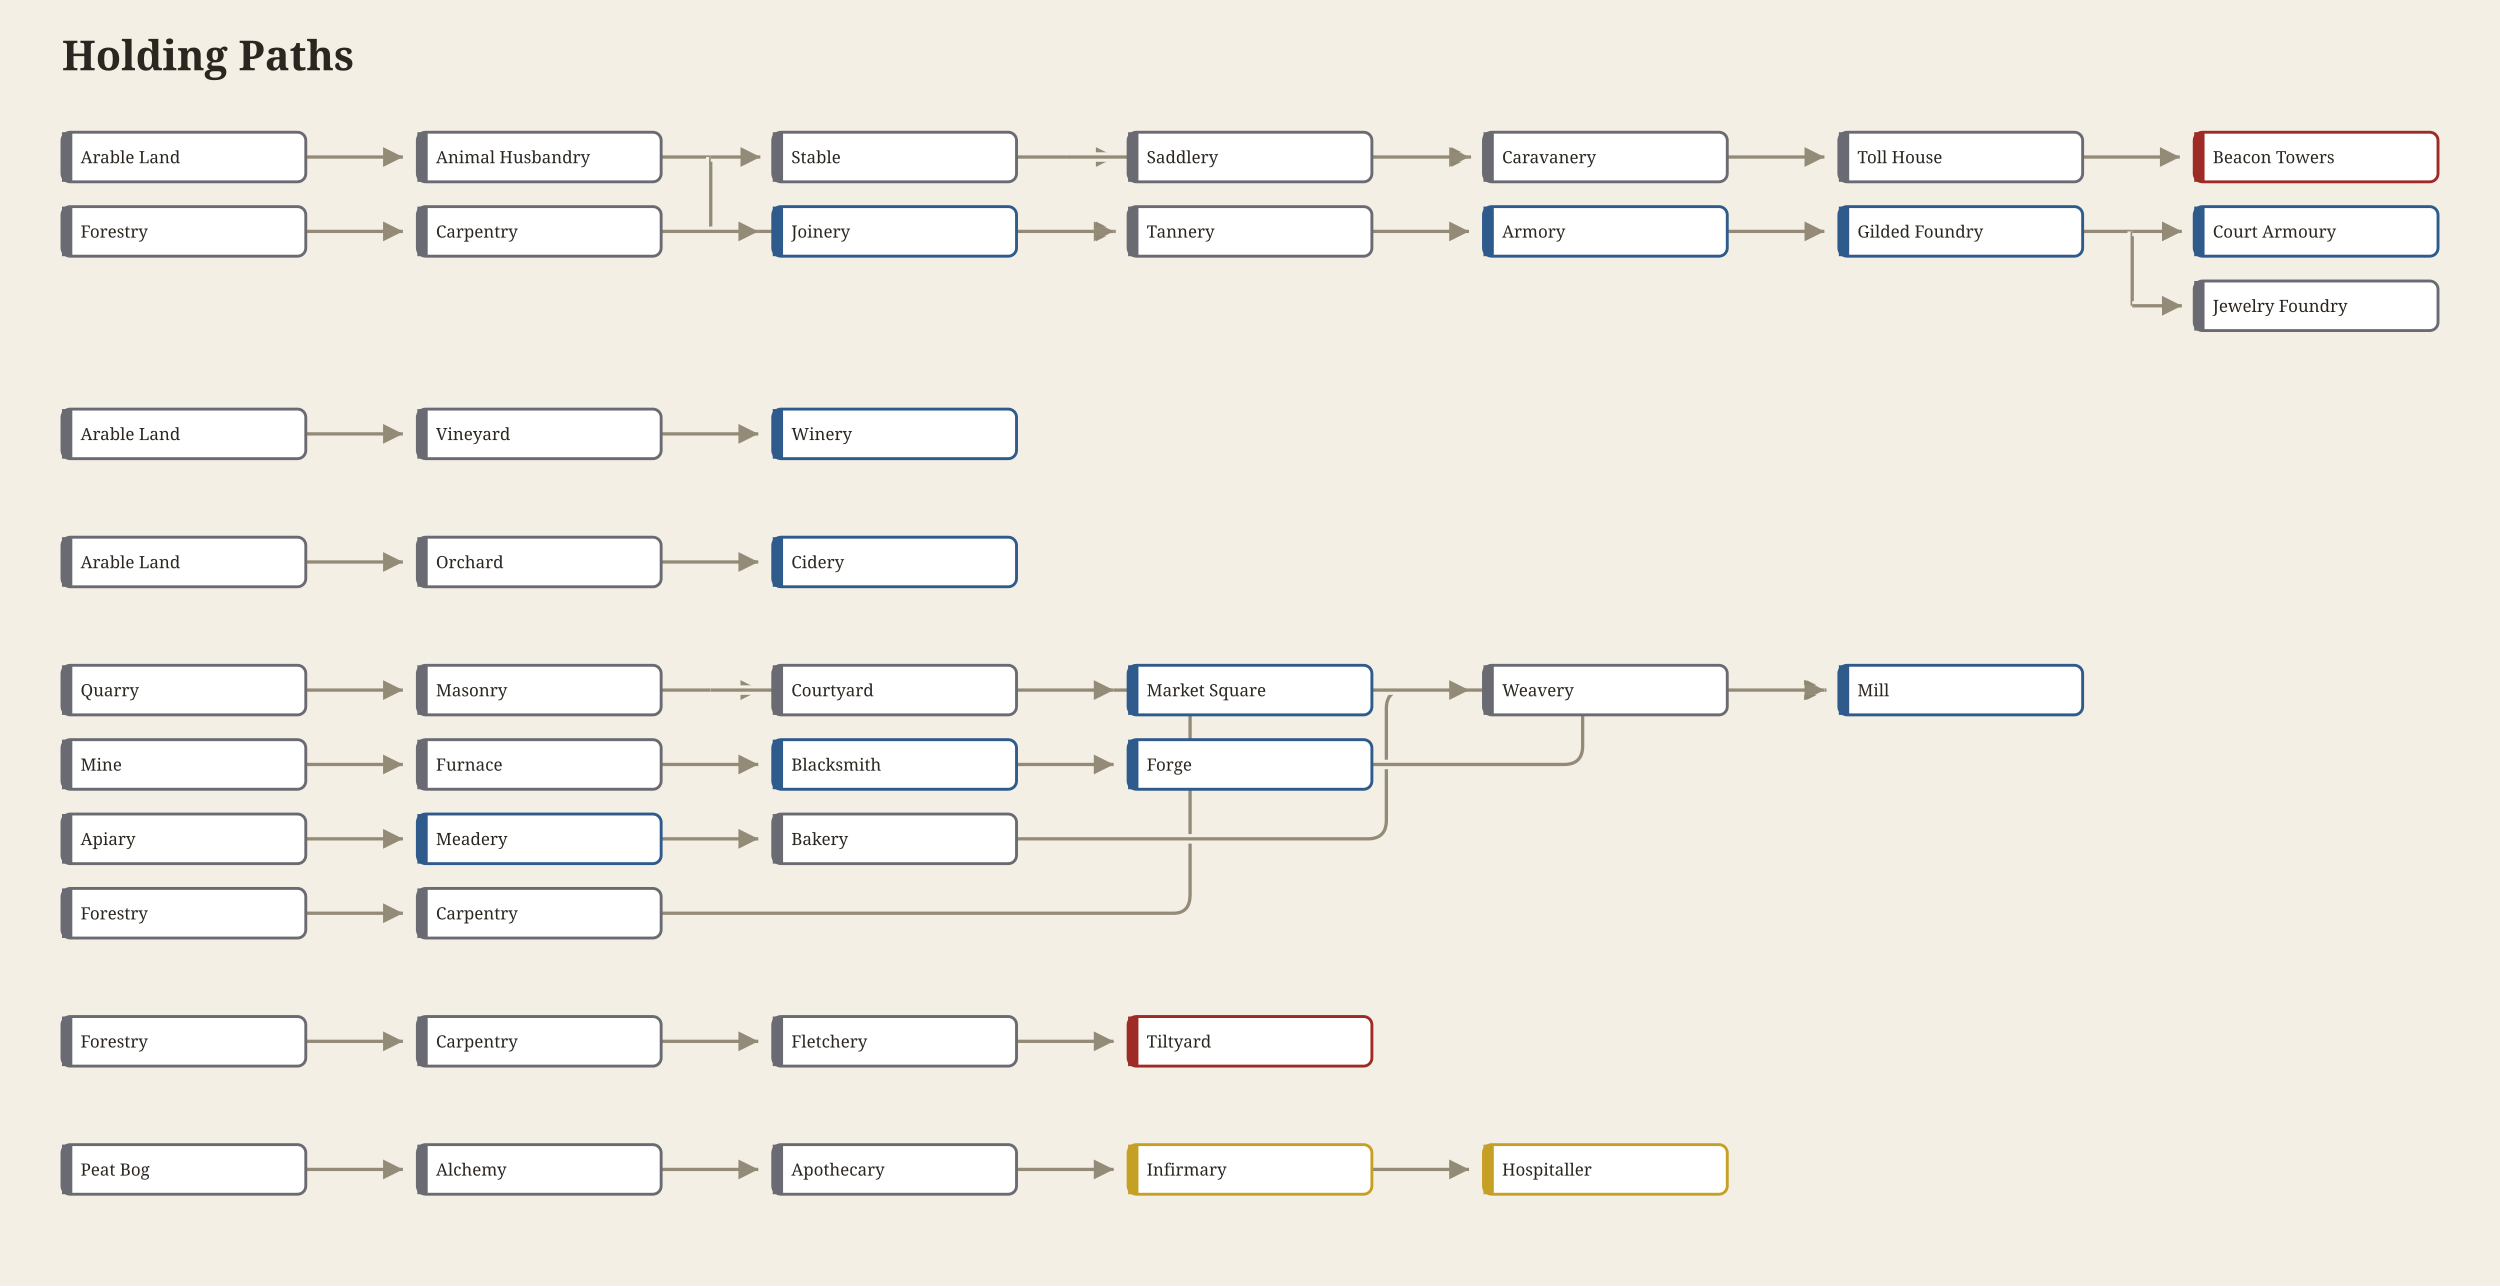
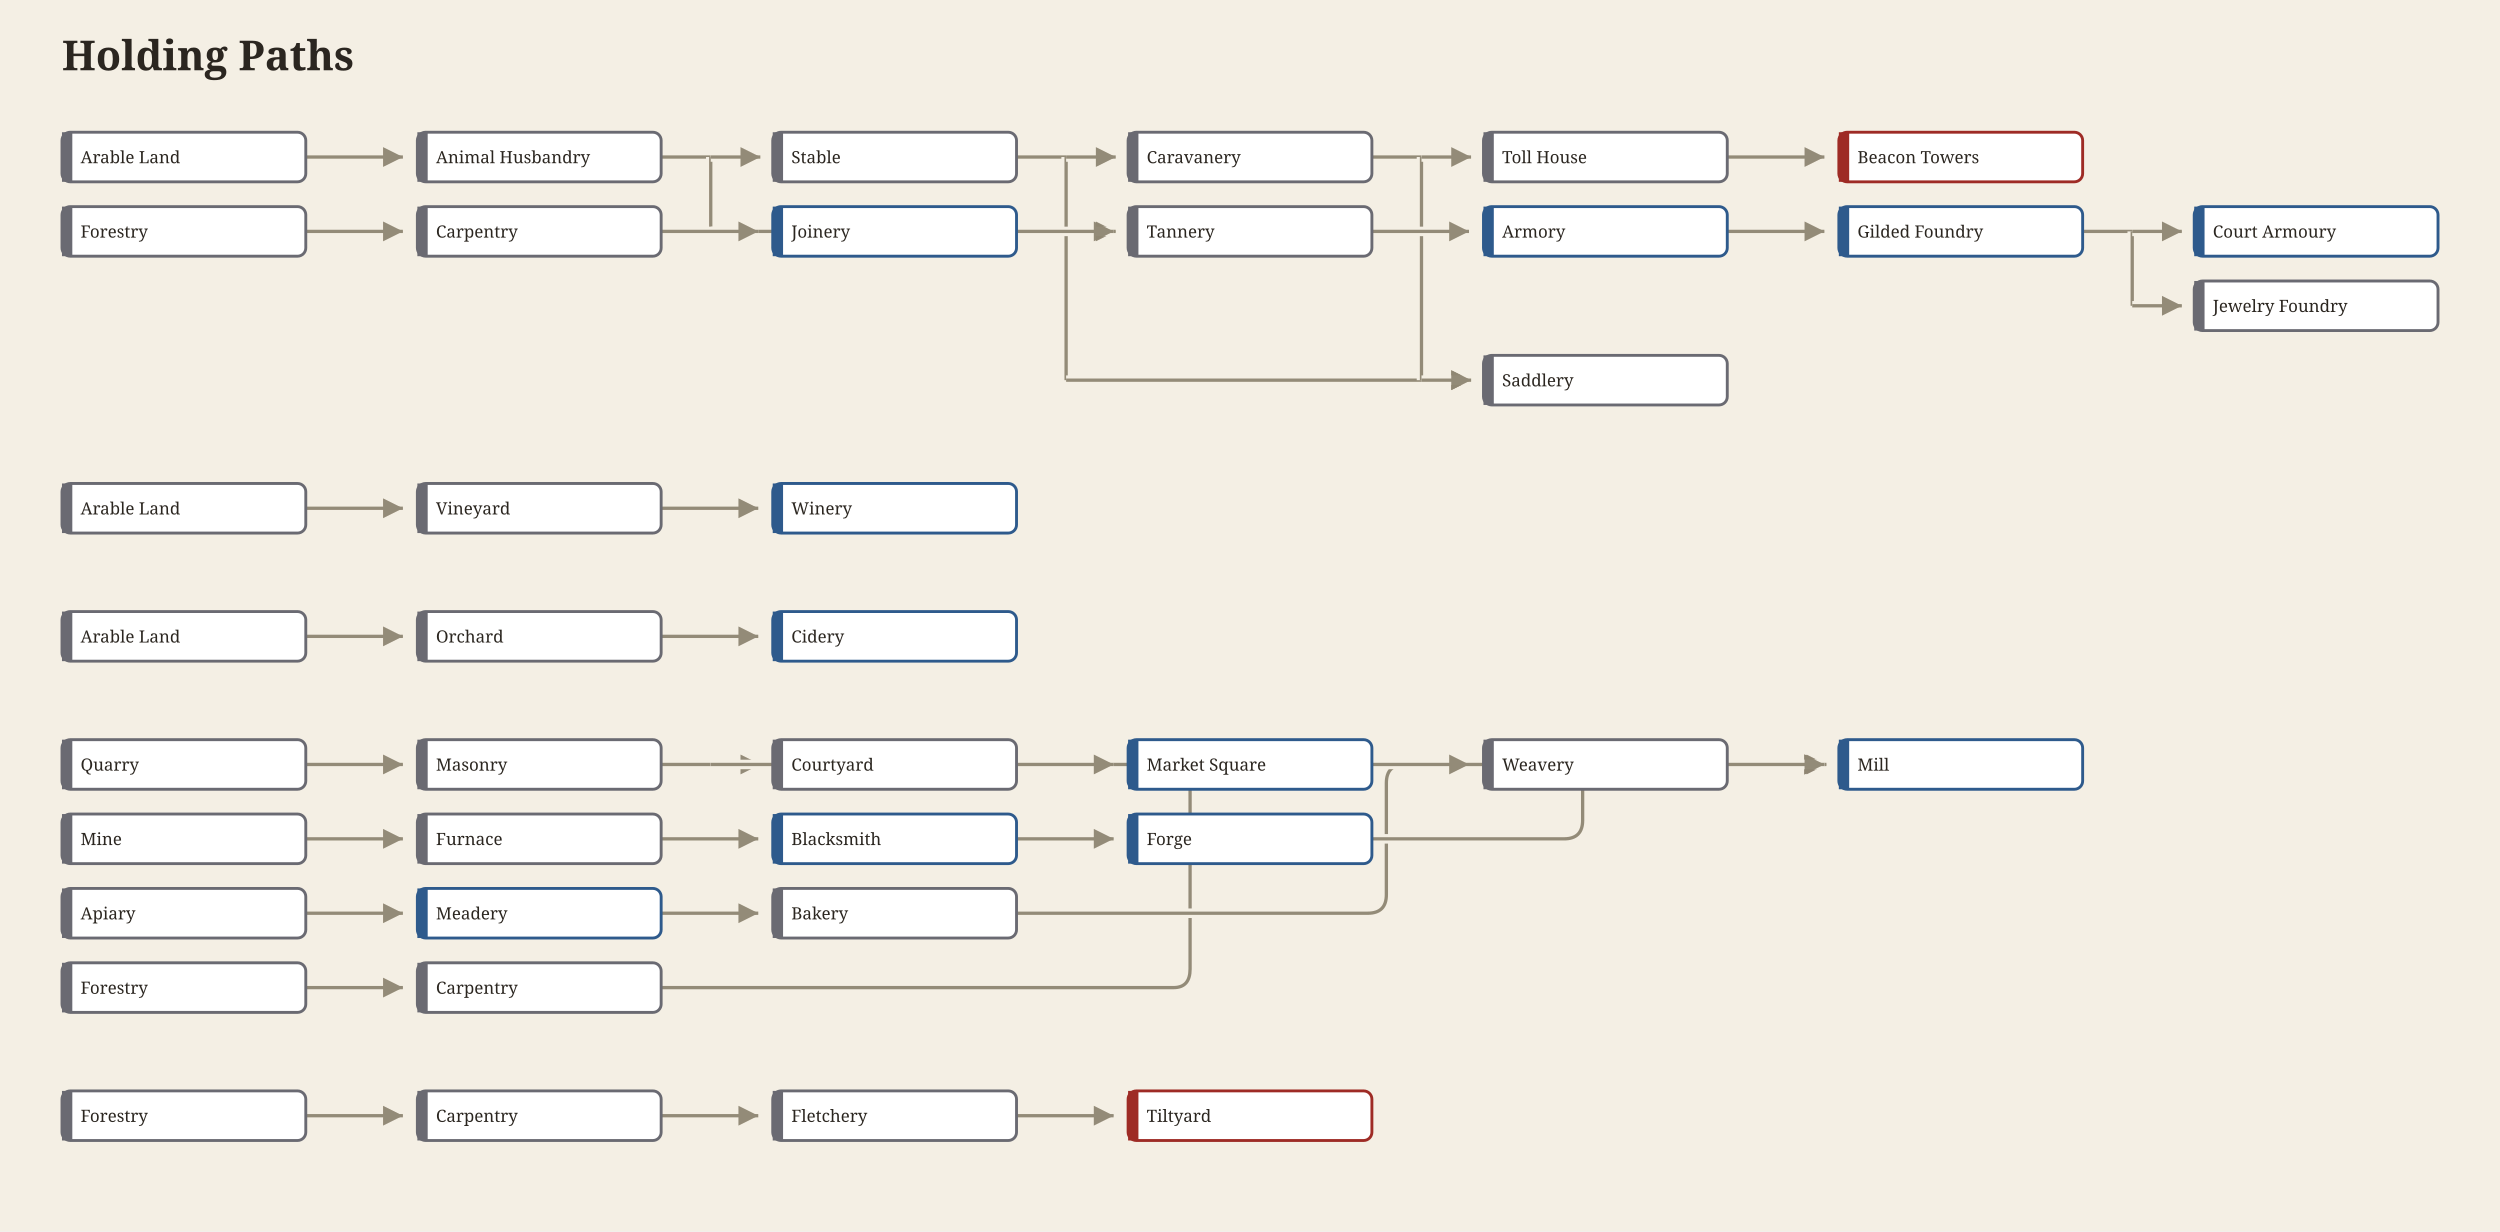
- <svg xmlns="http://www.w3.org/2000/svg" width="1210" height="622" viewBox="0 0 1210 622" font-family="Georgia, serif">
-   <rect width="1210" height="622" fill="#f4efe4" />
+ <svg xmlns="http://www.w3.org/2000/svg" width="1210" height="596" viewBox="0 0 1210 596" font-family="Georgia, serif">
+   <rect width="1210" height="596" fill="#f4efe4" />
  <defs>
    <marker id="arw-2E5A8C" markerWidth="7" markerHeight="7" refX="6" refY="3" orient="auto">
      <path d="M0,0 L6,3 L0,6 Z" fill="#2E5A8C" />
    </marker>
    <marker id="arw-9E2B25" markerWidth="7" markerHeight="7" refX="6" refY="3" orient="auto">
      <path d="M0,0 L6,3 L0,6 Z" fill="#9E2B25" />
    </marker>
    <marker id="arw-1c9c8c" markerWidth="7" markerHeight="7" refX="6" refY="3" orient="auto">
      <path d="M0,0 L6,3 L0,6 Z" fill="#1c9c8c" />
    </marker>
    <marker id="arw-C6A024" markerWidth="7" markerHeight="7" refX="6" refY="3" orient="auto">
      <path d="M0,0 L6,3 L0,6 Z" fill="#C6A024" />
    </marker>
    <marker id="arw-6A3D8F" markerWidth="7" markerHeight="7" refX="6" refY="3" orient="auto">
      <path d="M0,0 L6,3 L0,6 Z" fill="#6A3D8F" />
    </marker>
    <marker id="arw-CC6A1A" markerWidth="7" markerHeight="7" refX="6" refY="3" orient="auto">
      <path d="M0,0 L6,3 L0,6 Z" fill="#CC6A1A" />
    </marker>
    <marker id="arw-3a7d3a" markerWidth="7" markerHeight="7" refX="6" refY="3" orient="auto">
      <path d="M0,0 L6,3 L0,6 Z" fill="#3a7d3a" />
    </marker>
    <marker id="arw-b5347a" markerWidth="7" markerHeight="7" refX="6" refY="3" orient="auto">
      <path d="M0,0 L6,3 L0,6 Z" fill="#b5347a" />
    </marker>
    <marker id="arw-2b6f9e" markerWidth="7" markerHeight="7" refX="6" refY="3" orient="auto">
      <path d="M0,0 L6,3 L0,6 Z" fill="#2b6f9e" />
    </marker>
    <marker id="arw-8a6d1a" markerWidth="7" markerHeight="7" refX="6" refY="3" orient="auto">
      <path d="M0,0 L6,3 L0,6 Z" fill="#8a6d1a" />
    </marker>
    <marker id="arw-5f5647" markerWidth="7" markerHeight="7" refX="6" refY="3" orient="auto">
      <path d="M0,0 L6,3 L0,6 Z" fill="#5f5647" />
    </marker>
    <marker id="arw-7a2ea0" markerWidth="7" markerHeight="7" refX="6" refY="3" orient="auto">
      <path d="M0,0 L6,3 L0,6 Z" fill="#7a2ea0" />
    </marker>
    <marker id="arw-0f8a7e" markerWidth="7" markerHeight="7" refX="6" refY="3" orient="auto">
      <path d="M0,0 L6,3 L0,6 Z" fill="#0f8a7e" />
    </marker>
    <marker id="arw-a83232" markerWidth="7" markerHeight="7" refX="6" refY="3" orient="auto">
      <path d="M0,0 L6,3 L0,6 Z" fill="#a83232" />
    </marker>
    <marker id="arw-8f8672" markerWidth="7" markerHeight="7" refX="6" refY="3" orient="auto">
      <path d="M0,0 L6,3 L0,6 Z" fill="#8f8672" />
    </marker>
  </defs>
  <text x="30" y="34" font-size="20" font-weight="bold" fill="#2b2620">Holding Paths</text>
  <path d="M148,76 L195,76" fill="none" stroke="#f4efe4" stroke-width="4.6" opacity="1" />
  <path d="M148,76 L195,76" fill="none" stroke="#8f8672" stroke-width="1.6" opacity="0.95" marker-end="url(#arw-8f8672)" />
  <path d="M148,112 L195,112" fill="none" stroke="#f4efe4" stroke-width="4.6" opacity="1" />
  <path d="M148,112 L195,112" fill="none" stroke="#8f8672" stroke-width="1.6" opacity="0.95" marker-end="url(#arw-8f8672)" />
  <path d="M320,76 L344,76" fill="none" stroke="#f4efe4" stroke-width="4.6" opacity="1" />
  <path d="M320,76 L344,76" fill="none" stroke="#8f8672" stroke-width="1.6" opacity="0.95" />
  <path d="M344,76 L344,112" fill="none" stroke="#f4efe4" stroke-width="4.6" opacity="1" />
  <path d="M344,76 L344,112" fill="none" stroke="#8f8672" stroke-width="1.6" opacity="0.95" />
  <path d="M344,112 L540,112" fill="none" stroke="#f4efe4" stroke-width="4.6" opacity="1" />
  <path d="M344,112 L540,112" fill="none" stroke="#8f8672" stroke-width="1.6" opacity="0.95" marker-end="url(#arw-8f8672)" />
  <path d="M344,76 L368,76" fill="none" stroke="#f4efe4" stroke-width="4.6" opacity="1" />
  <path d="M344,76 L368,76" fill="none" stroke="#8f8672" stroke-width="1.6" opacity="0.95" marker-end="url(#arw-8f8672)" />
  <path d="M320,112 L367,112" fill="none" stroke="#f4efe4" stroke-width="4.6" opacity="1" />
  <path d="M320,112 L367,112" fill="none" stroke="#8f8672" stroke-width="1.6" opacity="0.95" marker-end="url(#arw-8f8672)" />
  <path d="M492,76 L516,76" fill="none" stroke="#f4efe4" stroke-width="4.6" opacity="1" />
  <path d="M492,76 L516,76" fill="none" stroke="#8f8672" stroke-width="1.6" opacity="0.95" />
+   <path d="M516,76 L516,184" fill="none" stroke="#f4efe4" stroke-width="4.6" opacity="1" />
+   <path d="M516,76 L516,184" fill="none" stroke="#8f8672" stroke-width="1.6" opacity="0.95" />
+   <path d="M516,184 L712,184" fill="none" stroke="#f4efe4" stroke-width="4.6" opacity="1" />
+   <path d="M516,184 L712,184" fill="none" stroke="#8f8672" stroke-width="1.6" opacity="0.95" marker-end="url(#arw-8f8672)" />
  <path d="M516,76 L540,76" fill="none" stroke="#f4efe4" stroke-width="4.6" opacity="1" />
  <path d="M516,76 L540,76" fill="none" stroke="#8f8672" stroke-width="1.6" opacity="0.95" marker-end="url(#arw-8f8672)" />
-   <path d="M516,76 L712,76" fill="none" stroke="#f4efe4" stroke-width="4.6" opacity="1" />
-   <path d="M516,76 L712,76" fill="none" stroke="#8f8672" stroke-width="1.6" opacity="0.95" marker-end="url(#arw-8f8672)" />
  <path d="M492,112 L539,112" fill="none" stroke="#f4efe4" stroke-width="4.6" opacity="1" />
  <path d="M492,112 L539,112" fill="none" stroke="#8f8672" stroke-width="1.6" opacity="0.95" marker-end="url(#arw-8f8672)" />
-   <path d="M664,76 L711,76" fill="none" stroke="#f4efe4" stroke-width="4.6" opacity="1" />
-   <path d="M664,76 L711,76" fill="none" stroke="#8f8672" stroke-width="1.6" opacity="0.95" marker-end="url(#arw-8f8672)" />
+   <path d="M664,76 L688,76" fill="none" stroke="#f4efe4" stroke-width="4.6" opacity="1" />
+   <path d="M664,76 L688,76" fill="none" stroke="#8f8672" stroke-width="1.6" opacity="0.95" />
+   <path d="M688,76 L688,184" fill="none" stroke="#f4efe4" stroke-width="4.6" opacity="1" />
+   <path d="M688,76 L688,184" fill="none" stroke="#8f8672" stroke-width="1.6" opacity="0.95" />
+   <path d="M688,184 L712,184" fill="none" stroke="#f4efe4" stroke-width="4.6" opacity="1" />
+   <path d="M688,184 L712,184" fill="none" stroke="#8f8672" stroke-width="1.6" opacity="0.95" marker-end="url(#arw-8f8672)" />
+   <path d="M688,76 L712,76" fill="none" stroke="#f4efe4" stroke-width="4.6" opacity="1" />
+   <path d="M688,76 L712,76" fill="none" stroke="#8f8672" stroke-width="1.6" opacity="0.95" marker-end="url(#arw-8f8672)" />
  <path d="M664,112 L711,112" fill="none" stroke="#f4efe4" stroke-width="4.6" opacity="1" />
  <path d="M664,112 L711,112" fill="none" stroke="#8f8672" stroke-width="1.6" opacity="0.95" marker-end="url(#arw-8f8672)" />
  <path d="M836,76 L883,76" fill="none" stroke="#f4efe4" stroke-width="4.6" opacity="1" />
  <path d="M836,76 L883,76" fill="none" stroke="#8f8672" stroke-width="1.6" opacity="0.95" marker-end="url(#arw-8f8672)" />
  <path d="M836,112 L883,112" fill="none" stroke="#f4efe4" stroke-width="4.6" opacity="1" />
  <path d="M836,112 L883,112" fill="none" stroke="#8f8672" stroke-width="1.6" opacity="0.95" marker-end="url(#arw-8f8672)" />
-   <path d="M1008,76 L1055,76" fill="none" stroke="#f4efe4" stroke-width="4.6" opacity="1" />
-   <path d="M1008,76 L1055,76" fill="none" stroke="#8f8672" stroke-width="1.6" opacity="0.95" marker-end="url(#arw-8f8672)" />
  <path d="M1008,112 L1032,112" fill="none" stroke="#f4efe4" stroke-width="4.6" opacity="1" />
  <path d="M1008,112 L1032,112" fill="none" stroke="#8f8672" stroke-width="1.6" opacity="0.95" />
  <path d="M1032,112 L1032,148" fill="none" stroke="#f4efe4" stroke-width="4.6" opacity="1" />
  <path d="M1032,112 L1032,148" fill="none" stroke="#8f8672" stroke-width="1.6" opacity="0.95" />
  <path d="M1032,148 L1056,148" fill="none" stroke="#f4efe4" stroke-width="4.6" opacity="1" />
  <path d="M1032,148 L1056,148" fill="none" stroke="#8f8672" stroke-width="1.6" opacity="0.95" marker-end="url(#arw-8f8672)" />
  <path d="M1032,112 L1056,112" fill="none" stroke="#f4efe4" stroke-width="4.6" opacity="1" />
  <path d="M1032,112 L1056,112" fill="none" stroke="#8f8672" stroke-width="1.6" opacity="0.95" marker-end="url(#arw-8f8672)" />
  <rect x="30" y="64" width="118" height="24" rx="4" fill="#ffffff" stroke="#6a6a72" stroke-width="1.4" />
  <rect x="30" y="64" width="5" height="24" fill="#6a6a72" />
  <text x="39" y="79" font-size="8.2" fill="#2b2620">Arable Land</text>
  <rect x="30" y="100" width="118" height="24" rx="4" fill="#ffffff" stroke="#6a6a72" stroke-width="1.4" />
  <rect x="30" y="100" width="5" height="24" fill="#6a6a72" />
  <text x="39" y="115" font-size="8.2" fill="#2b2620">Forestry</text>
  <rect x="202" y="64" width="118" height="24" rx="4" fill="#ffffff" stroke="#6a6a72" stroke-width="1.4" />
  <rect x="202" y="64" width="5" height="24" fill="#6a6a72" />
  <text x="211" y="79" font-size="8.2" fill="#2b2620">Animal Husbandry</text>
  <rect x="202" y="100" width="118" height="24" rx="4" fill="#ffffff" stroke="#6a6a72" stroke-width="1.4" />
  <rect x="202" y="100" width="5" height="24" fill="#6a6a72" />
  <text x="211" y="115" font-size="8.2" fill="#2b2620">Carpentry</text>
  <rect x="374" y="64" width="118" height="24" rx="4" fill="#ffffff" stroke="#6a6a72" stroke-width="1.4" />
  <rect x="374" y="64" width="5" height="24" fill="#6a6a72" />
  <text x="383" y="79" font-size="8.2" fill="#2b2620">Stable</text>
  <rect x="374" y="100" width="118" height="24" rx="4" fill="#ffffff" stroke="#2E5A8C" stroke-width="1.4" />
  <rect x="374" y="100" width="5" height="24" fill="#2E5A8C" />
  <text x="383" y="115" font-size="8.2" fill="#2b2620">Joinery</text>
  <rect x="546" y="64" width="118" height="24" rx="4" fill="#ffffff" stroke="#6a6a72" stroke-width="1.4" />
  <rect x="546" y="64" width="5" height="24" fill="#6a6a72" />
-   <text x="555" y="79" font-size="8.2" fill="#2b2620">Saddlery</text>
+   <text x="555" y="79" font-size="8.2" fill="#2b2620">Caravanery</text>
  <rect x="546" y="100" width="118" height="24" rx="4" fill="#ffffff" stroke="#6a6a72" stroke-width="1.4" />
  <rect x="546" y="100" width="5" height="24" fill="#6a6a72" />
  <text x="555" y="115" font-size="8.2" fill="#2b2620">Tannery</text>
  <rect x="718" y="64" width="118" height="24" rx="4" fill="#ffffff" stroke="#6a6a72" stroke-width="1.4" />
  <rect x="718" y="64" width="5" height="24" fill="#6a6a72" />
-   <text x="727" y="79" font-size="8.2" fill="#2b2620">Caravanery</text>
+   <text x="727" y="79" font-size="8.2" fill="#2b2620">Toll House</text>
  <rect x="718" y="100" width="118" height="24" rx="4" fill="#ffffff" stroke="#2E5A8C" stroke-width="1.4" />
  <rect x="718" y="100" width="5" height="24" fill="#2E5A8C" />
  <text x="727" y="115" font-size="8.2" fill="#2b2620">Armory</text>
-   <rect x="890" y="64" width="118" height="24" rx="4" fill="#ffffff" stroke="#6a6a72" stroke-width="1.4" />
-   <rect x="890" y="64" width="5" height="24" fill="#6a6a72" />
-   <text x="899" y="79" font-size="8.2" fill="#2b2620">Toll House</text>
+   <rect x="718" y="172" width="118" height="24" rx="4" fill="#ffffff" stroke="#6a6a72" stroke-width="1.4" />
+   <rect x="718" y="172" width="5" height="24" fill="#6a6a72" />
+   <text x="727" y="187" font-size="8.2" fill="#2b2620">Saddlery</text>
+   <rect x="890" y="64" width="118" height="24" rx="4" fill="#ffffff" stroke="#9E2B25" stroke-width="1.4" />
+   <rect x="890" y="64" width="5" height="24" fill="#9E2B25" />
+   <text x="899" y="79" font-size="8.2" fill="#2b2620">Beacon Towers</text>
  <rect x="890" y="100" width="118" height="24" rx="4" fill="#ffffff" stroke="#2E5A8C" stroke-width="1.4" />
  <rect x="890" y="100" width="5" height="24" fill="#2E5A8C" />
  <text x="899" y="115" font-size="8.2" fill="#2b2620">Gilded Foundry</text>
-   <rect x="1062" y="64" width="118" height="24" rx="4" fill="#ffffff" stroke="#9E2B25" stroke-width="1.4" />
-   <rect x="1062" y="64" width="5" height="24" fill="#9E2B25" />
-   <text x="1071" y="79" font-size="8.2" fill="#2b2620">Beacon Towers</text>
  <rect x="1062" y="100" width="118" height="24" rx="4" fill="#ffffff" stroke="#2E5A8C" stroke-width="1.4" />
  <rect x="1062" y="100" width="5" height="24" fill="#2E5A8C" />
  <text x="1071" y="115" font-size="8.2" fill="#2b2620">Court Armoury</text>
  <rect x="1062" y="136" width="118" height="24" rx="4" fill="#ffffff" stroke="#6a6a72" stroke-width="1.4" />
  <rect x="1062" y="136" width="5" height="24" fill="#6a6a72" />
  <text x="1071" y="151" font-size="8.2" fill="#2b2620">Jewelry Foundry</text>
-   <path d="M148,210 L195,210" fill="none" stroke="#f4efe4" stroke-width="4.6" opacity="1" />
-   <path d="M148,210 L195,210" fill="none" stroke="#8f8672" stroke-width="1.6" opacity="0.95" marker-end="url(#arw-8f8672)" />
-   <path d="M320,210 L367,210" fill="none" stroke="#f4efe4" stroke-width="4.6" opacity="1" />
-   <path d="M320,210 L367,210" fill="none" stroke="#8f8672" stroke-width="1.6" opacity="0.95" marker-end="url(#arw-8f8672)" />
-   <rect x="30" y="198" width="118" height="24" rx="4" fill="#ffffff" stroke="#6a6a72" stroke-width="1.4" />
-   <rect x="30" y="198" width="5" height="24" fill="#6a6a72" />
-   <text x="39" y="213" font-size="8.2" fill="#2b2620">Arable Land</text>
-   <rect x="202" y="198" width="118" height="24" rx="4" fill="#ffffff" stroke="#6a6a72" stroke-width="1.4" />
-   <rect x="202" y="198" width="5" height="24" fill="#6a6a72" />
-   <text x="211" y="213" font-size="8.2" fill="#2b2620">Vineyard</text>
-   <rect x="374" y="198" width="118" height="24" rx="4" fill="#ffffff" stroke="#2E5A8C" stroke-width="1.4" />
-   <rect x="374" y="198" width="5" height="24" fill="#2E5A8C" />
-   <text x="383" y="213" font-size="8.2" fill="#2b2620">Winery</text>
-   <path d="M148,272 L195,272" fill="none" stroke="#f4efe4" stroke-width="4.6" opacity="1" />
-   <path d="M148,272 L195,272" fill="none" stroke="#8f8672" stroke-width="1.6" opacity="0.95" marker-end="url(#arw-8f8672)" />
-   <path d="M320,272 L367,272" fill="none" stroke="#f4efe4" stroke-width="4.6" opacity="1" />
-   <path d="M320,272 L367,272" fill="none" stroke="#8f8672" stroke-width="1.6" opacity="0.95" marker-end="url(#arw-8f8672)" />
-   <rect x="30" y="260" width="118" height="24" rx="4" fill="#ffffff" stroke="#6a6a72" stroke-width="1.4" />
-   <rect x="30" y="260" width="5" height="24" fill="#6a6a72" />
-   <text x="39" y="275" font-size="8.2" fill="#2b2620">Arable Land</text>
-   <rect x="202" y="260" width="118" height="24" rx="4" fill="#ffffff" stroke="#6a6a72" stroke-width="1.4" />
-   <rect x="202" y="260" width="5" height="24" fill="#6a6a72" />
-   <text x="211" y="275" font-size="8.2" fill="#2b2620">Orchard</text>
-   <rect x="374" y="260" width="118" height="24" rx="4" fill="#ffffff" stroke="#2E5A8C" stroke-width="1.4" />
-   <rect x="374" y="260" width="5" height="24" fill="#2E5A8C" />
-   <text x="383" y="275" font-size="8.2" fill="#2b2620">Cidery</text>
-   <path d="M148,334 L195,334" fill="none" stroke="#f4efe4" stroke-width="4.6" opacity="1" />
-   <path d="M148,334 L195,334" fill="none" stroke="#8f8672" stroke-width="1.6" opacity="0.95" marker-end="url(#arw-8f8672)" />
+   <path d="M148,246 L195,246" fill="none" stroke="#f4efe4" stroke-width="4.6" opacity="1" />
+   <path d="M148,246 L195,246" fill="none" stroke="#8f8672" stroke-width="1.6" opacity="0.95" marker-end="url(#arw-8f8672)" />
+   <path d="M320,246 L367,246" fill="none" stroke="#f4efe4" stroke-width="4.6" opacity="1" />
+   <path d="M320,246 L367,246" fill="none" stroke="#8f8672" stroke-width="1.6" opacity="0.95" marker-end="url(#arw-8f8672)" />
+   <rect x="30" y="234" width="118" height="24" rx="4" fill="#ffffff" stroke="#6a6a72" stroke-width="1.4" />
+   <rect x="30" y="234" width="5" height="24" fill="#6a6a72" />
+   <text x="39" y="249" font-size="8.2" fill="#2b2620">Arable Land</text>
+   <rect x="202" y="234" width="118" height="24" rx="4" fill="#ffffff" stroke="#6a6a72" stroke-width="1.4" />
+   <rect x="202" y="234" width="5" height="24" fill="#6a6a72" />
+   <text x="211" y="249" font-size="8.2" fill="#2b2620">Vineyard</text>
+   <rect x="374" y="234" width="118" height="24" rx="4" fill="#ffffff" stroke="#2E5A8C" stroke-width="1.4" />
+   <rect x="374" y="234" width="5" height="24" fill="#2E5A8C" />
+   <text x="383" y="249" font-size="8.2" fill="#2b2620">Winery</text>
+   <path d="M148,308 L195,308" fill="none" stroke="#f4efe4" stroke-width="4.6" opacity="1" />
+   <path d="M148,308 L195,308" fill="none" stroke="#8f8672" stroke-width="1.6" opacity="0.95" marker-end="url(#arw-8f8672)" />
+   <path d="M320,308 L367,308" fill="none" stroke="#f4efe4" stroke-width="4.6" opacity="1" />
+   <path d="M320,308 L367,308" fill="none" stroke="#8f8672" stroke-width="1.6" opacity="0.95" marker-end="url(#arw-8f8672)" />
+   <rect x="30" y="296" width="118" height="24" rx="4" fill="#ffffff" stroke="#6a6a72" stroke-width="1.4" />
+   <rect x="30" y="296" width="5" height="24" fill="#6a6a72" />
+   <text x="39" y="311" font-size="8.2" fill="#2b2620">Arable Land</text>
+   <rect x="202" y="296" width="118" height="24" rx="4" fill="#ffffff" stroke="#6a6a72" stroke-width="1.4" />
+   <rect x="202" y="296" width="5" height="24" fill="#6a6a72" />
+   <text x="211" y="311" font-size="8.2" fill="#2b2620">Orchard</text>
+   <rect x="374" y="296" width="118" height="24" rx="4" fill="#ffffff" stroke="#2E5A8C" stroke-width="1.4" />
+   <rect x="374" y="296" width="5" height="24" fill="#2E5A8C" />
+   <text x="383" y="311" font-size="8.2" fill="#2b2620">Cidery</text>
  <path d="M148,370 L195,370" fill="none" stroke="#f4efe4" stroke-width="4.6" opacity="1" />
  <path d="M148,370 L195,370" fill="none" stroke="#8f8672" stroke-width="1.6" opacity="0.95" marker-end="url(#arw-8f8672)" />
  <path d="M148,406 L195,406" fill="none" stroke="#f4efe4" stroke-width="4.6" opacity="1" />
  <path d="M148,406 L195,406" fill="none" stroke="#8f8672" stroke-width="1.6" opacity="0.95" marker-end="url(#arw-8f8672)" />
  <path d="M148,442 L195,442" fill="none" stroke="#f4efe4" stroke-width="4.6" opacity="1" />
  <path d="M148,442 L195,442" fill="none" stroke="#8f8672" stroke-width="1.6" opacity="0.95" marker-end="url(#arw-8f8672)" />
-   <path d="M320,334 L344,334" fill="none" stroke="#f4efe4" stroke-width="4.6" opacity="1" />
-   <path d="M320,334 L344,334" fill="none" stroke="#8f8672" stroke-width="1.6" opacity="0.95" />
-   <path d="M344,334 L368,334" fill="none" stroke="#f4efe4" stroke-width="4.6" opacity="1" />
-   <path d="M344,334 L368,334" fill="none" stroke="#8f8672" stroke-width="1.6" opacity="0.95" marker-end="url(#arw-8f8672)" />
-   <path d="M344,334 L884,334" fill="none" stroke="#f4efe4" stroke-width="4.6" opacity="1" />
-   <path d="M344,334 L884,334" fill="none" stroke="#8f8672" stroke-width="1.6" opacity="0.95" marker-end="url(#arw-8f8672)" />
-   <path d="M320,370 L367,370" fill="none" stroke="#f4efe4" stroke-width="4.6" opacity="1" />
-   <path d="M320,370 L367,370" fill="none" stroke="#8f8672" stroke-width="1.6" opacity="0.95" marker-end="url(#arw-8f8672)" />
+   <path d="M148,478 L195,478" fill="none" stroke="#f4efe4" stroke-width="4.6" opacity="1" />
+   <path d="M148,478 L195,478" fill="none" stroke="#8f8672" stroke-width="1.6" opacity="0.95" marker-end="url(#arw-8f8672)" />
+   <path d="M320,370 L344,370" fill="none" stroke="#f4efe4" stroke-width="4.6" opacity="1" />
+   <path d="M320,370 L344,370" fill="none" stroke="#8f8672" stroke-width="1.6" opacity="0.95" />
+   <path d="M344,370 L368,370" fill="none" stroke="#f4efe4" stroke-width="4.6" opacity="1" />
+   <path d="M344,370 L368,370" fill="none" stroke="#8f8672" stroke-width="1.6" opacity="0.95" marker-end="url(#arw-8f8672)" />
+   <path d="M344,370 L884,370" fill="none" stroke="#f4efe4" stroke-width="4.6" opacity="1" />
+   <path d="M344,370 L884,370" fill="none" stroke="#8f8672" stroke-width="1.6" opacity="0.95" marker-end="url(#arw-8f8672)" />
  <path d="M320,406 L367,406" fill="none" stroke="#f4efe4" stroke-width="4.6" opacity="1" />
  <path d="M320,406 L367,406" fill="none" stroke="#8f8672" stroke-width="1.6" opacity="0.95" marker-end="url(#arw-8f8672)" />
-   <path d="M320,442 L568,442 Q576,442 576,433 L576,343 Q576,334 586,334 L883,334" fill="none" stroke="#f4efe4" stroke-width="4.6" opacity="1" />
-   <path d="M320,442 L568,442 Q576,442 576,433 L576,343 Q576,334 586,334 L883,334" fill="none" stroke="#8f8672" stroke-width="1.6" opacity="0.95" marker-end="url(#arw-8f8672)" />
-   <path d="M492,334 L539,334" fill="none" stroke="#f4efe4" stroke-width="4.6" opacity="1" />
-   <path d="M492,334 L539,334" fill="none" stroke="#8f8672" stroke-width="1.6" opacity="0.95" marker-end="url(#arw-8f8672)" />
+   <path d="M320,442 L367,442" fill="none" stroke="#f4efe4" stroke-width="4.6" opacity="1" />
+   <path d="M320,442 L367,442" fill="none" stroke="#8f8672" stroke-width="1.6" opacity="0.95" marker-end="url(#arw-8f8672)" />
+   <path d="M320,478 L568,478 Q576,478 576,469 L576,379 Q576,370 586,370 L883,370" fill="none" stroke="#f4efe4" stroke-width="4.6" opacity="1" />
+   <path d="M320,478 L568,478 Q576,478 576,469 L576,379 Q576,370 586,370 L883,370" fill="none" stroke="#8f8672" stroke-width="1.6" opacity="0.95" marker-end="url(#arw-8f8672)" />
  <path d="M492,370 L539,370" fill="none" stroke="#f4efe4" stroke-width="4.6" opacity="1" />
  <path d="M492,370 L539,370" fill="none" stroke="#8f8672" stroke-width="1.6" opacity="0.95" marker-end="url(#arw-8f8672)" />
-   <path d="M492,406 L662,406 Q671,406 671,397 L671,343 Q671,334 680,334 L883,334" fill="none" stroke="#f4efe4" stroke-width="4.6" opacity="1" />
-   <path d="M492,406 L662,406 Q671,406 671,397 L671,343 Q671,334 680,334 L883,334" fill="none" stroke="#8f8672" stroke-width="1.6" opacity="0.95" marker-end="url(#arw-8f8672)" />
-   <path d="M664,334 L711,334" fill="none" stroke="#f4efe4" stroke-width="4.6" opacity="1" />
-   <path d="M664,334 L711,334" fill="none" stroke="#8f8672" stroke-width="1.6" opacity="0.95" marker-end="url(#arw-8f8672)" />
-   <path d="M664,370 L757,370 Q766,370 766,361 L766,343 Q766,334 775,334 L883,334" fill="none" stroke="#f4efe4" stroke-width="4.6" opacity="1" />
-   <path d="M664,370 L757,370 Q766,370 766,361 L766,343 Q766,334 775,334 L883,334" fill="none" stroke="#8f8672" stroke-width="1.6" opacity="0.95" marker-end="url(#arw-8f8672)" />
-   <path d="M836,334 L883,334" fill="none" stroke="#f4efe4" stroke-width="4.6" opacity="1" />
-   <path d="M836,334 L883,334" fill="none" stroke="#8f8672" stroke-width="1.6" opacity="0.95" marker-end="url(#arw-8f8672)" />
-   <rect x="30" y="322" width="118" height="24" rx="4" fill="#ffffff" stroke="#6a6a72" stroke-width="1.4" />
-   <rect x="30" y="322" width="5" height="24" fill="#6a6a72" />
-   <text x="39" y="337" font-size="8.2" fill="#2b2620">Quarry</text>
+   <path d="M492,406 L539,406" fill="none" stroke="#f4efe4" stroke-width="4.6" opacity="1" />
+   <path d="M492,406 L539,406" fill="none" stroke="#8f8672" stroke-width="1.6" opacity="0.95" marker-end="url(#arw-8f8672)" />
+   <path d="M492,442 L662,442 Q671,442 671,433 L671,379 Q671,370 680,370 L883,370" fill="none" stroke="#f4efe4" stroke-width="4.6" opacity="1" />
+   <path d="M492,442 L662,442 Q671,442 671,433 L671,379 Q671,370 680,370 L883,370" fill="none" stroke="#8f8672" stroke-width="1.6" opacity="0.95" marker-end="url(#arw-8f8672)" />
+   <path d="M664,370 L711,370" fill="none" stroke="#f4efe4" stroke-width="4.6" opacity="1" />
+   <path d="M664,370 L711,370" fill="none" stroke="#8f8672" stroke-width="1.6" opacity="0.95" marker-end="url(#arw-8f8672)" />
+   <path d="M664,406 L757,406 Q766,406 766,397 L766,379 Q766,370 775,370 L883,370" fill="none" stroke="#f4efe4" stroke-width="4.6" opacity="1" />
+   <path d="M664,406 L757,406 Q766,406 766,397 L766,379 Q766,370 775,370 L883,370" fill="none" stroke="#8f8672" stroke-width="1.6" opacity="0.95" marker-end="url(#arw-8f8672)" />
+   <path d="M836,370 L883,370" fill="none" stroke="#f4efe4" stroke-width="4.6" opacity="1" />
+   <path d="M836,370 L883,370" fill="none" stroke="#8f8672" stroke-width="1.6" opacity="0.95" marker-end="url(#arw-8f8672)" />
  <rect x="30" y="358" width="118" height="24" rx="4" fill="#ffffff" stroke="#6a6a72" stroke-width="1.4" />
  <rect x="30" y="358" width="5" height="24" fill="#6a6a72" />
-   <text x="39" y="373" font-size="8.2" fill="#2b2620">Mine</text>
+   <text x="39" y="373" font-size="8.2" fill="#2b2620">Quarry</text>
  <rect x="30" y="394" width="118" height="24" rx="4" fill="#ffffff" stroke="#6a6a72" stroke-width="1.4" />
  <rect x="30" y="394" width="5" height="24" fill="#6a6a72" />
-   <text x="39" y="409" font-size="8.2" fill="#2b2620">Apiary</text>
+   <text x="39" y="409" font-size="8.2" fill="#2b2620">Mine</text>
  <rect x="30" y="430" width="118" height="24" rx="4" fill="#ffffff" stroke="#6a6a72" stroke-width="1.4" />
  <rect x="30" y="430" width="5" height="24" fill="#6a6a72" />
-   <text x="39" y="445" font-size="8.2" fill="#2b2620">Forestry</text>
-   <rect x="202" y="322" width="118" height="24" rx="4" fill="#ffffff" stroke="#6a6a72" stroke-width="1.4" />
-   <rect x="202" y="322" width="5" height="24" fill="#6a6a72" />
-   <text x="211" y="337" font-size="8.2" fill="#2b2620">Masonry</text>
+   <text x="39" y="445" font-size="8.2" fill="#2b2620">Apiary</text>
+   <rect x="30" y="466" width="118" height="24" rx="4" fill="#ffffff" stroke="#6a6a72" stroke-width="1.4" />
+   <rect x="30" y="466" width="5" height="24" fill="#6a6a72" />
+   <text x="39" y="481" font-size="8.2" fill="#2b2620">Forestry</text>
  <rect x="202" y="358" width="118" height="24" rx="4" fill="#ffffff" stroke="#6a6a72" stroke-width="1.4" />
  <rect x="202" y="358" width="5" height="24" fill="#6a6a72" />
-   <text x="211" y="373" font-size="8.2" fill="#2b2620">Furnace</text>
-   <rect x="202" y="394" width="118" height="24" rx="4" fill="#ffffff" stroke="#2E5A8C" stroke-width="1.4" />
-   <rect x="202" y="394" width="5" height="24" fill="#2E5A8C" />
-   <text x="211" y="409" font-size="8.2" fill="#2b2620">Meadery</text>
-   <rect x="202" y="430" width="118" height="24" rx="4" fill="#ffffff" stroke="#6a6a72" stroke-width="1.4" />
-   <rect x="202" y="430" width="5" height="24" fill="#6a6a72" />
-   <text x="211" y="445" font-size="8.2" fill="#2b2620">Carpentry</text>
-   <rect x="374" y="322" width="118" height="24" rx="4" fill="#ffffff" stroke="#6a6a72" stroke-width="1.4" />
-   <rect x="374" y="322" width="5" height="24" fill="#6a6a72" />
-   <text x="383" y="337" font-size="8.2" fill="#2b2620">Courtyard</text>
-   <rect x="374" y="358" width="118" height="24" rx="4" fill="#ffffff" stroke="#2E5A8C" stroke-width="1.4" />
-   <rect x="374" y="358" width="5" height="24" fill="#2E5A8C" />
-   <text x="383" y="373" font-size="8.2" fill="#2b2620">Blacksmith</text>
-   <rect x="374" y="394" width="118" height="24" rx="4" fill="#ffffff" stroke="#6a6a72" stroke-width="1.4" />
-   <rect x="374" y="394" width="5" height="24" fill="#6a6a72" />
-   <text x="383" y="409" font-size="8.2" fill="#2b2620">Bakery</text>
-   <rect x="546" y="322" width="118" height="24" rx="4" fill="#ffffff" stroke="#2E5A8C" stroke-width="1.4" />
-   <rect x="546" y="322" width="5" height="24" fill="#2E5A8C" />
-   <text x="555" y="337" font-size="8.2" fill="#2b2620">Market Square</text>
+   <text x="211" y="373" font-size="8.2" fill="#2b2620">Masonry</text>
+   <rect x="202" y="394" width="118" height="24" rx="4" fill="#ffffff" stroke="#6a6a72" stroke-width="1.4" />
+   <rect x="202" y="394" width="5" height="24" fill="#6a6a72" />
+   <text x="211" y="409" font-size="8.2" fill="#2b2620">Furnace</text>
+   <rect x="202" y="430" width="118" height="24" rx="4" fill="#ffffff" stroke="#2E5A8C" stroke-width="1.4" />
+   <rect x="202" y="430" width="5" height="24" fill="#2E5A8C" />
+   <text x="211" y="445" font-size="8.2" fill="#2b2620">Meadery</text>
+   <rect x="202" y="466" width="118" height="24" rx="4" fill="#ffffff" stroke="#6a6a72" stroke-width="1.4" />
+   <rect x="202" y="466" width="5" height="24" fill="#6a6a72" />
+   <text x="211" y="481" font-size="8.2" fill="#2b2620">Carpentry</text>
+   <rect x="374" y="358" width="118" height="24" rx="4" fill="#ffffff" stroke="#6a6a72" stroke-width="1.4" />
+   <rect x="374" y="358" width="5" height="24" fill="#6a6a72" />
+   <text x="383" y="373" font-size="8.2" fill="#2b2620">Courtyard</text>
+   <rect x="374" y="394" width="118" height="24" rx="4" fill="#ffffff" stroke="#2E5A8C" stroke-width="1.4" />
+   <rect x="374" y="394" width="5" height="24" fill="#2E5A8C" />
+   <text x="383" y="409" font-size="8.2" fill="#2b2620">Blacksmith</text>
+   <rect x="374" y="430" width="118" height="24" rx="4" fill="#ffffff" stroke="#6a6a72" stroke-width="1.4" />
+   <rect x="374" y="430" width="5" height="24" fill="#6a6a72" />
+   <text x="383" y="445" font-size="8.2" fill="#2b2620">Bakery</text>
  <rect x="546" y="358" width="118" height="24" rx="4" fill="#ffffff" stroke="#2E5A8C" stroke-width="1.4" />
  <rect x="546" y="358" width="5" height="24" fill="#2E5A8C" />
-   <text x="555" y="373" font-size="8.2" fill="#2b2620">Forge</text>
-   <rect x="718" y="322" width="118" height="24" rx="4" fill="#ffffff" stroke="#6a6a72" stroke-width="1.4" />
-   <rect x="718" y="322" width="5" height="24" fill="#6a6a72" />
-   <text x="727" y="337" font-size="8.2" fill="#2b2620">Weavery</text>
-   <rect x="890" y="322" width="118" height="24" rx="4" fill="#ffffff" stroke="#2E5A8C" stroke-width="1.4" />
-   <rect x="890" y="322" width="5" height="24" fill="#2E5A8C" />
-   <text x="899" y="337" font-size="8.2" fill="#2b2620">Mill</text>
-   <path d="M148,504 L195,504" fill="none" stroke="#f4efe4" stroke-width="4.6" opacity="1" />
-   <path d="M148,504 L195,504" fill="none" stroke="#8f8672" stroke-width="1.6" opacity="0.95" marker-end="url(#arw-8f8672)" />
-   <path d="M320,504 L367,504" fill="none" stroke="#f4efe4" stroke-width="4.6" opacity="1" />
-   <path d="M320,504 L367,504" fill="none" stroke="#8f8672" stroke-width="1.6" opacity="0.95" marker-end="url(#arw-8f8672)" />
-   <path d="M492,504 L539,504" fill="none" stroke="#f4efe4" stroke-width="4.6" opacity="1" />
-   <path d="M492,504 L539,504" fill="none" stroke="#8f8672" stroke-width="1.6" opacity="0.95" marker-end="url(#arw-8f8672)" />
-   <rect x="30" y="492" width="118" height="24" rx="4" fill="#ffffff" stroke="#6a6a72" stroke-width="1.4" />
-   <rect x="30" y="492" width="5" height="24" fill="#6a6a72" />
-   <text x="39" y="507" font-size="8.2" fill="#2b2620">Forestry</text>
-   <rect x="202" y="492" width="118" height="24" rx="4" fill="#ffffff" stroke="#6a6a72" stroke-width="1.4" />
-   <rect x="202" y="492" width="5" height="24" fill="#6a6a72" />
-   <text x="211" y="507" font-size="8.2" fill="#2b2620">Carpentry</text>
-   <rect x="374" y="492" width="118" height="24" rx="4" fill="#ffffff" stroke="#6a6a72" stroke-width="1.4" />
-   <rect x="374" y="492" width="5" height="24" fill="#6a6a72" />
-   <text x="383" y="507" font-size="8.2" fill="#2b2620">Fletchery</text>
-   <rect x="546" y="492" width="118" height="24" rx="4" fill="#ffffff" stroke="#9E2B25" stroke-width="1.4" />
-   <rect x="546" y="492" width="5" height="24" fill="#9E2B25" />
-   <text x="555" y="507" font-size="8.2" fill="#2b2620">Tiltyard</text>
-   <path d="M148,566 L195,566" fill="none" stroke="#f4efe4" stroke-width="4.6" opacity="1" />
-   <path d="M148,566 L195,566" fill="none" stroke="#8f8672" stroke-width="1.6" opacity="0.95" marker-end="url(#arw-8f8672)" />
-   <path d="M320,566 L367,566" fill="none" stroke="#f4efe4" stroke-width="4.6" opacity="1" />
-   <path d="M320,566 L367,566" fill="none" stroke="#8f8672" stroke-width="1.6" opacity="0.95" marker-end="url(#arw-8f8672)" />
-   <path d="M492,566 L539,566" fill="none" stroke="#f4efe4" stroke-width="4.6" opacity="1" />
-   <path d="M492,566 L539,566" fill="none" stroke="#8f8672" stroke-width="1.6" opacity="0.95" marker-end="url(#arw-8f8672)" />
-   <path d="M664,566 L711,566" fill="none" stroke="#f4efe4" stroke-width="4.6" opacity="1" />
-   <path d="M664,566 L711,566" fill="none" stroke="#8f8672" stroke-width="1.6" opacity="0.95" marker-end="url(#arw-8f8672)" />
-   <rect x="30" y="554" width="118" height="24" rx="4" fill="#ffffff" stroke="#6a6a72" stroke-width="1.4" />
-   <rect x="30" y="554" width="5" height="24" fill="#6a6a72" />
-   <text x="39" y="569" font-size="8.2" fill="#2b2620">Peat Bog</text>
-   <rect x="202" y="554" width="118" height="24" rx="4" fill="#ffffff" stroke="#6a6a72" stroke-width="1.4" />
-   <rect x="202" y="554" width="5" height="24" fill="#6a6a72" />
-   <text x="211" y="569" font-size="8.2" fill="#2b2620">Alchemy</text>
-   <rect x="374" y="554" width="118" height="24" rx="4" fill="#ffffff" stroke="#6a6a72" stroke-width="1.4" />
-   <rect x="374" y="554" width="5" height="24" fill="#6a6a72" />
-   <text x="383" y="569" font-size="8.2" fill="#2b2620">Apothecary</text>
-   <rect x="546" y="554" width="118" height="24" rx="4" fill="#ffffff" stroke="#C6A024" stroke-width="1.4" />
-   <rect x="546" y="554" width="5" height="24" fill="#C6A024" />
-   <text x="555" y="569" font-size="8.2" fill="#2b2620">Infirmary</text>
-   <rect x="718" y="554" width="118" height="24" rx="4" fill="#ffffff" stroke="#C6A024" stroke-width="1.4" />
-   <rect x="718" y="554" width="5" height="24" fill="#C6A024" />
-   <text x="727" y="569" font-size="8.2" fill="#2b2620">Hospitaller</text>
+   <text x="555" y="373" font-size="8.2" fill="#2b2620">Market Square</text>
+   <rect x="546" y="394" width="118" height="24" rx="4" fill="#ffffff" stroke="#2E5A8C" stroke-width="1.4" />
+   <rect x="546" y="394" width="5" height="24" fill="#2E5A8C" />
+   <text x="555" y="409" font-size="8.2" fill="#2b2620">Forge</text>
+   <rect x="718" y="358" width="118" height="24" rx="4" fill="#ffffff" stroke="#6a6a72" stroke-width="1.4" />
+   <rect x="718" y="358" width="5" height="24" fill="#6a6a72" />
+   <text x="727" y="373" font-size="8.2" fill="#2b2620">Weavery</text>
+   <rect x="890" y="358" width="118" height="24" rx="4" fill="#ffffff" stroke="#2E5A8C" stroke-width="1.4" />
+   <rect x="890" y="358" width="5" height="24" fill="#2E5A8C" />
+   <text x="899" y="373" font-size="8.2" fill="#2b2620">Mill</text>
+   <path d="M148,540 L195,540" fill="none" stroke="#f4efe4" stroke-width="4.6" opacity="1" />
+   <path d="M148,540 L195,540" fill="none" stroke="#8f8672" stroke-width="1.6" opacity="0.95" marker-end="url(#arw-8f8672)" />
+   <path d="M320,540 L367,540" fill="none" stroke="#f4efe4" stroke-width="4.6" opacity="1" />
+   <path d="M320,540 L367,540" fill="none" stroke="#8f8672" stroke-width="1.6" opacity="0.95" marker-end="url(#arw-8f8672)" />
+   <path d="M492,540 L539,540" fill="none" stroke="#f4efe4" stroke-width="4.6" opacity="1" />
+   <path d="M492,540 L539,540" fill="none" stroke="#8f8672" stroke-width="1.6" opacity="0.95" marker-end="url(#arw-8f8672)" />
+   <rect x="30" y="528" width="118" height="24" rx="4" fill="#ffffff" stroke="#6a6a72" stroke-width="1.4" />
+   <rect x="30" y="528" width="5" height="24" fill="#6a6a72" />
+   <text x="39" y="543" font-size="8.2" fill="#2b2620">Forestry</text>
+   <rect x="202" y="528" width="118" height="24" rx="4" fill="#ffffff" stroke="#6a6a72" stroke-width="1.4" />
+   <rect x="202" y="528" width="5" height="24" fill="#6a6a72" />
+   <text x="211" y="543" font-size="8.2" fill="#2b2620">Carpentry</text>
+   <rect x="374" y="528" width="118" height="24" rx="4" fill="#ffffff" stroke="#6a6a72" stroke-width="1.4" />
+   <rect x="374" y="528" width="5" height="24" fill="#6a6a72" />
+   <text x="383" y="543" font-size="8.2" fill="#2b2620">Fletchery</text>
+   <rect x="546" y="528" width="118" height="24" rx="4" fill="#ffffff" stroke="#9E2B25" stroke-width="1.4" />
+   <rect x="546" y="528" width="5" height="24" fill="#9E2B25" />
+   <text x="555" y="543" font-size="8.2" fill="#2b2620">Tiltyard</text>
</svg>
